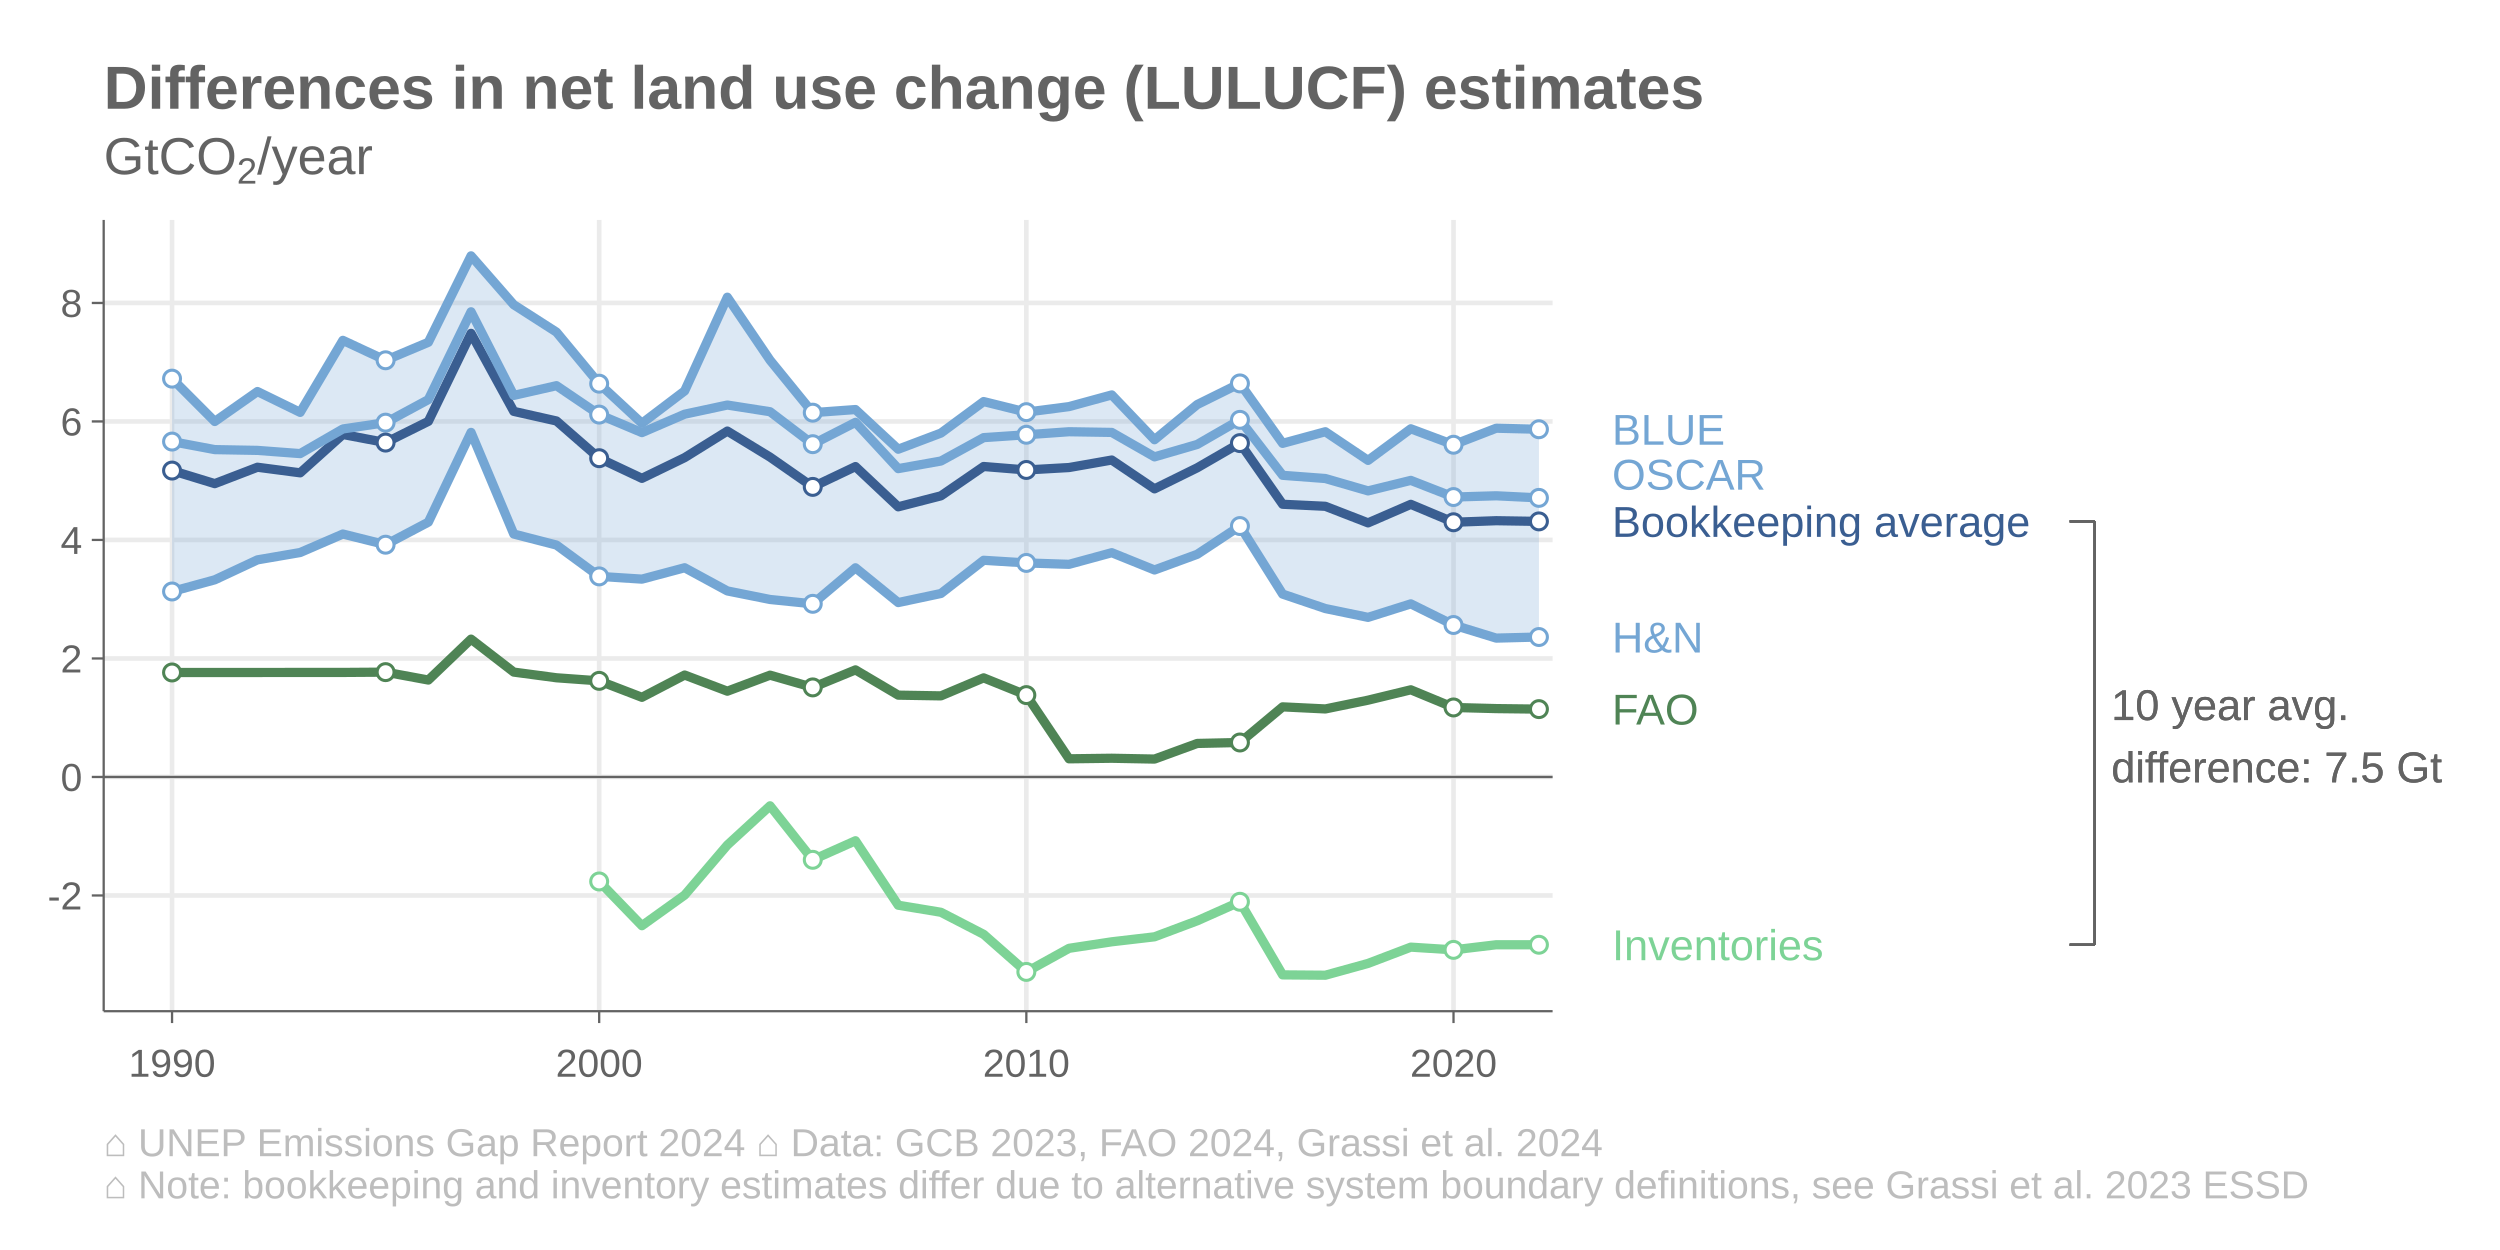
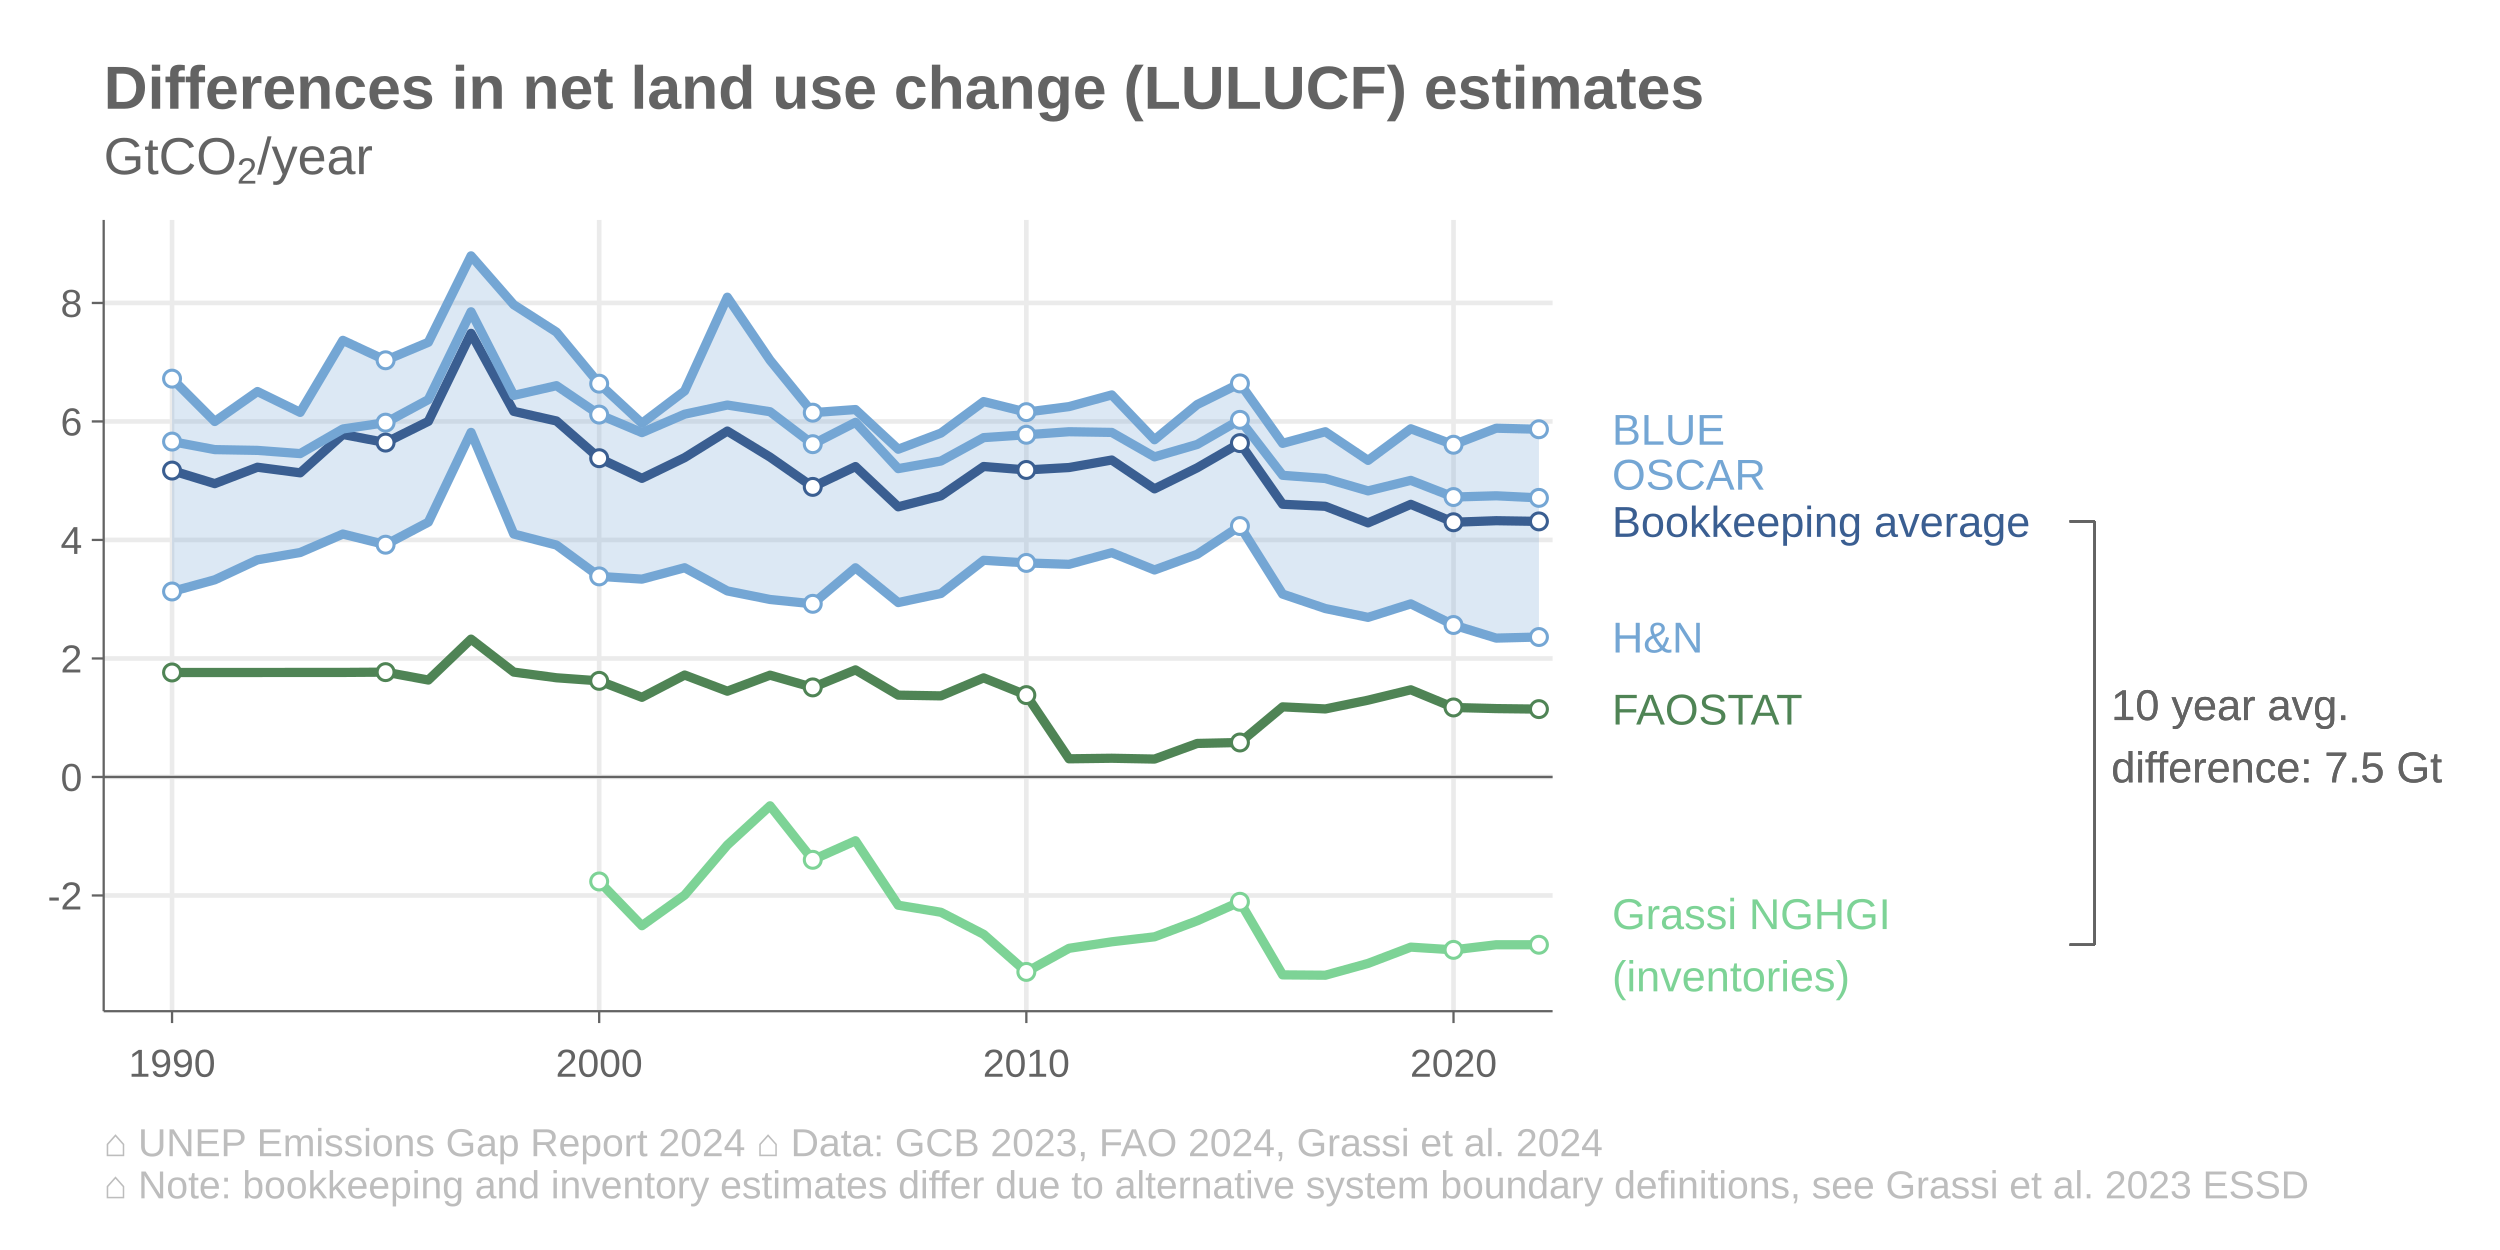
<svg xmlns="http://www.w3.org/2000/svg" class="svglite" width="576.00pt" height="288.00pt" viewBox="0 0 576.00 288.00">
  <defs>
    <style type="text/css">
    .svglite line, .svglite polyline, .svglite polygon, .svglite path, .svglite rect, .svglite circle {
      fill: none;
      stroke: #000000;
      stroke-linecap: round;
      stroke-linejoin: round;
      stroke-miterlimit: 10.00;
    }
    .svglite text {
      white-space: pre;
    }
  </style>
  </defs>
  <rect width="100%" height="100%" style="stroke: none; fill: #FFFFFF;" />
  <defs>
    <clipPath id="cpMC4wMHw1NzYuMDB8MC4wMHwyODguMDA=">
      <rect x="0.00" y="0.00" width="576.00" height="288.00" />
    </clipPath>
  </defs>
  <g clip-path="url(#cpMC4wMHw1NzYuMDB8MC4wMHwyODguMDA=)">
    <rect x="0.00" y="0.00" width="576.00" height="288.00" style="stroke-width: 1.07; stroke: #FFFFFF; fill: #FFFFFF;" />
  </g>
  <defs>
    <clipPath id="cpMjMuODl8NTY1LjA0fDUwLjY3fDIzMi45OA==">
      <rect x="23.89" y="50.67" width="541.15" height="182.31" />
    </clipPath>
  </defs>
  <g clip-path="url(#cpMjMuODl8NTY1LjA0fDUwLjY3fDIzMi45OA==)">
</g>
  <g clip-path="url(#cpMC4wMHw1NzYuMDB8MC4wMHwyODguMDA=)">
</g>
  <defs>
    <clipPath id="cpNS40OHwzNjMuMjB8NS40OHwyODIuNTI=">
      <rect x="5.48" y="5.48" width="357.72" height="277.04" />
    </clipPath>
  </defs>
  <g clip-path="url(#cpNS40OHwzNjMuMjB8NS40OHwyODIuNTI=)">
    <rect x="5.48" y="5.48" width="357.72" height="277.04" style="stroke-width: 1.07; stroke: #FFFFFF; fill: #FFFFFF;" />
  </g>
  <g clip-path="url(#cpMC4wMHw1NzYuMDB8MC4wMHwyODguMDA=)">
</g>
  <defs>
    <clipPath id="cpMzYzLjIwfDU3MC41Mnw1LjQ4fDI4Mi41Mg==">
      <rect x="363.20" y="5.48" width="207.32" height="277.04" />
    </clipPath>
  </defs>
  <g clip-path="url(#cpMzYzLjIwfDU3MC41Mnw1LjQ4fDI4Mi41Mg==)">
    <rect x="363.20" y="5.48" width="207.32" height="277.04" style="stroke-width: 1.07; stroke: #FFFFFF; fill: #FFFFFF;" />
  </g>
  <g clip-path="url(#cpMC4wMHw1NzYuMDB8MC4wMHwyODguMDA=)">
</g>
  <defs>
    <clipPath id="cpMjMuODl8MzU3LjcyfDUwLjY3fDIzMi45OA==">
      <rect x="23.89" y="50.67" width="333.83" height="182.31" />
    </clipPath>
  </defs>
  <g clip-path="url(#cpMjMuODl8MzU3LjcyfDUwLjY3fDIzMi45OA==)">
    <polyline points="23.89,206.32 357.72,206.32 " style="stroke-width: 1.07; stroke: #EBEBEB; stroke-linecap: butt;" />
    <polyline points="23.89,179.01 357.72,179.01 " style="stroke-width: 1.07; stroke: #EBEBEB; stroke-linecap: butt;" />
    <polyline points="23.89,151.71 357.72,151.71 " style="stroke-width: 1.07; stroke: #EBEBEB; stroke-linecap: butt;" />
    <polyline points="23.89,124.40 357.72,124.40 " style="stroke-width: 1.07; stroke: #EBEBEB; stroke-linecap: butt;" />
    <polyline points="23.89,97.10 357.72,97.10 " style="stroke-width: 1.07; stroke: #EBEBEB; stroke-linecap: butt;" />
    <polyline points="23.89,69.80 357.72,69.80 " style="stroke-width: 1.07; stroke: #EBEBEB; stroke-linecap: butt;" />
    <polyline points="39.64,232.98 39.64,50.67 " style="stroke-width: 1.07; stroke: #EBEBEB; stroke-linecap: butt;" />
    <polyline points="138.05,232.98 138.05,50.67 " style="stroke-width: 1.07; stroke: #EBEBEB; stroke-linecap: butt;" />
    <polyline points="236.47,232.98 236.47,50.67 " style="stroke-width: 1.07; stroke: #EBEBEB; stroke-linecap: butt;" />
    <polyline points="334.89,232.98 334.89,50.67 " style="stroke-width: 1.07; stroke: #EBEBEB; stroke-linecap: butt;" />
    <polygon points="39.64,87.24 49.48,97.11 59.32,90.21 69.16,95.01 79.00,78.42 88.84,83.01 98.69,78.86 108.53,58.95 118.37,70.21 128.21,76.52 138.05,88.40 147.90,97.53 157.74,90.07 167.58,68.48 177.42,82.99 187.26,95.08 197.10,94.36 206.95,103.50 216.79,99.78 226.63,92.52 236.47,94.96 246.31,93.68 256.15,90.99 266.00,101.31 275.84,93.21 285.68,88.34 295.52,102.15 305.36,99.47 315.20,106.07 325.05,98.79 334.89,102.47 344.73,98.66 354.57,98.90 354.57,146.77 344.73,147.02 334.89,144.00 325.05,139.13 315.20,142.24 305.36,140.21 295.52,136.88 285.68,121.20 275.84,127.71 266.00,131.32 256.15,127.34 246.31,130.02 236.47,129.70 226.63,129.09 216.79,136.74 206.95,138.83 197.10,130.82 187.26,139.12 177.42,138.12 167.58,136.15 157.74,130.81 147.90,133.43 138.05,132.80 128.21,125.58 118.37,123.04 108.53,99.63 98.69,120.30 88.84,125.50 79.00,123.04 69.16,127.30 59.32,128.99 49.48,133.59 39.64,136.28 " style="stroke-width: 0.00; stroke: none; stroke-linecap: butt; fill: #74A6D4; fill-opacity: 0.25;" />
    <polyline points="39.64,87.24 49.48,97.11 59.32,90.21 69.16,95.01 79.00,78.42 88.84,83.01 98.69,78.86 108.53,58.95 118.37,70.21 128.21,76.52 138.05,88.40 147.90,97.53 157.74,90.07 167.58,68.48 177.42,82.99 187.26,95.08 197.10,94.36 206.95,103.50 216.79,99.78 226.63,92.52 236.47,94.96 246.31,93.68 256.15,90.99 266.00,101.31 275.84,93.21 285.68,88.34 295.52,102.15 305.36,99.47 315.20,106.07 325.05,98.79 334.89,102.47 344.73,98.66 354.57,98.90 " style="stroke-width: 1.07; stroke: none; stroke-linecap: butt;" />
    <polyline points="354.57,146.77 344.73,147.02 334.89,144.00 325.05,139.13 315.20,142.24 305.36,140.21 295.52,136.88 285.68,121.20 275.84,127.71 266.00,131.32 256.15,127.34 246.31,130.02 236.47,129.70 226.63,129.09 216.79,136.74 206.95,138.83 197.10,130.82 187.26,139.12 177.42,138.12 167.58,136.15 157.74,130.81 147.90,133.43 138.05,132.80 128.21,125.58 118.37,123.04 108.53,99.63 98.69,120.30 88.84,125.50 79.00,123.04 69.16,127.30 59.32,128.99 49.48,133.59 39.64,136.28 " style="stroke-width: 1.07; stroke: none; stroke-linecap: butt;" />
    <polyline points="138.05,203.09 147.90,213.28 157.74,206.23 167.58,194.70 177.42,185.66 187.26,198.10 197.10,193.71 206.95,208.56 216.79,210.19 226.63,215.27 236.47,223.93 246.31,218.49 256.15,216.99 266.00,215.84 275.84,212.15 285.68,207.77 295.52,224.61 305.36,224.69 315.20,221.97 325.05,218.22 334.89,218.85 344.73,217.67 354.57,217.67 " style="stroke-width: 2.13; stroke: #7DD396; stroke-linecap: butt;" />
    <polyline points="39.64,108.42 49.48,111.43 59.32,107.65 69.16,108.94 79.00,100.10 88.84,101.97 98.69,97.08 108.53,76.81 118.37,94.78 128.21,96.99 138.05,105.57 147.90,110.21 157.74,105.44 167.58,99.32 177.42,105.32 187.26,112.18 197.10,107.50 206.95,116.77 216.79,114.24 226.63,107.48 236.47,108.28 246.31,107.72 256.15,105.99 266.00,112.63 275.84,107.78 285.68,102.09 295.52,116.18 305.36,116.65 315.20,120.47 325.05,116.20 334.89,120.33 344.73,119.97 354.57,120.13 " style="stroke-width: 2.13; stroke: #3A5E91; stroke-linecap: butt;" />
    <polyline points="39.64,87.24 49.48,97.11 59.32,90.21 69.16,95.01 79.00,78.42 88.84,83.01 98.69,78.86 108.53,58.95 118.37,70.21 128.21,76.52 138.05,88.40 147.90,97.53 157.74,90.07 167.58,68.48 177.42,82.99 187.26,95.08 197.10,94.36 206.95,103.50 216.79,99.78 226.63,92.52 236.47,94.96 246.31,93.68 256.15,90.99 266.00,101.31 275.84,93.21 285.68,88.34 295.52,102.15 305.36,99.47 315.20,106.07 325.05,98.79 334.89,102.47 344.73,98.66 354.57,98.90 " style="stroke-width: 2.13; stroke: #74A6D4; stroke-linecap: butt;" />
    <polyline points="39.64,136.28 49.48,133.59 59.32,128.99 69.16,127.30 79.00,123.04 88.84,125.50 98.69,120.30 108.53,99.63 118.37,123.04 128.21,125.58 138.05,132.80 147.90,133.43 157.74,130.81 167.58,136.15 177.42,138.12 187.26,139.12 197.10,130.82 206.95,138.83 216.79,136.74 226.63,129.09 236.47,129.70 246.31,130.02 256.15,127.34 266.00,131.32 275.84,127.71 285.68,121.20 295.52,136.88 305.36,140.21 315.20,142.24 325.05,139.13 334.89,144.00 344.73,147.02 354.57,146.77 " style="stroke-width: 2.13; stroke: #74A6D4; stroke-linecap: butt;" />
    <polyline points="39.64,101.74 49.48,103.59 59.32,103.77 69.16,104.51 79.00,98.83 88.84,97.38 98.69,92.07 108.53,71.84 118.37,91.10 128.21,88.86 138.05,95.52 147.90,99.67 157.74,95.43 167.58,93.32 177.42,94.86 187.26,102.34 197.10,97.31 206.95,107.97 216.79,106.22 226.63,100.83 236.47,100.17 246.31,99.47 256.15,99.63 266.00,105.26 275.84,102.40 285.68,96.73 295.52,109.51 305.36,110.25 315.20,113.10 325.05,110.68 334.89,114.52 344.73,114.23 354.57,114.71 " style="stroke-width: 2.13; stroke: #74A6D4; stroke-linecap: butt;" />
    <polyline points="39.64,154.94 49.48,154.94 59.32,154.94 69.16,154.93 79.00,154.93 88.84,154.86 98.69,156.68 108.53,147.26 118.37,154.85 128.21,156.16 138.05,156.87 147.90,160.66 157.74,155.53 167.58,159.25 177.42,155.56 187.26,158.38 197.10,154.34 206.95,160.16 216.79,160.33 226.63,156.18 236.47,160.15 246.31,174.83 256.15,174.70 266.00,174.89 275.84,171.29 285.68,171.07 295.52,162.86 305.36,163.34 315.20,161.32 325.05,158.93 334.89,163.00 344.73,163.26 354.57,163.38 " style="stroke-width: 2.13; stroke: #4F8455; stroke-linecap: butt;" />
    <line x1="23.89" y1="179.01" x2="357.72" y2="179.01" style="stroke-width: 0.53; stroke: #636363; stroke-linecap: butt;" />
    <circle cx="39.64" cy="87.24" r="1.95" style="stroke-width: 0.71; stroke: #74A6D4; fill: #FFFFFF;" />
    <circle cx="88.84" cy="83.01" r="1.95" style="stroke-width: 0.71; stroke: #74A6D4; fill: #FFFFFF;" />
    <circle cx="138.05" cy="88.40" r="1.95" style="stroke-width: 0.71; stroke: #74A6D4; fill: #FFFFFF;" />
    <circle cx="187.26" cy="95.08" r="1.95" style="stroke-width: 0.71; stroke: #74A6D4; fill: #FFFFFF;" />
    <circle cx="236.47" cy="94.96" r="1.95" style="stroke-width: 0.71; stroke: #74A6D4; fill: #FFFFFF;" />
    <circle cx="285.68" cy="88.34" r="1.95" style="stroke-width: 0.71; stroke: #74A6D4; fill: #FFFFFF;" />
    <circle cx="334.89" cy="102.47" r="1.95" style="stroke-width: 0.71; stroke: #74A6D4; fill: #FFFFFF;" />
    <circle cx="354.57" cy="98.90" r="1.95" style="stroke-width: 0.71; stroke: #74A6D4; fill: #FFFFFF;" />
    <circle cx="39.64" cy="136.28" r="1.95" style="stroke-width: 0.71; stroke: #74A6D4; fill: #FFFFFF;" />
    <circle cx="88.84" cy="125.50" r="1.95" style="stroke-width: 0.71; stroke: #74A6D4; fill: #FFFFFF;" />
    <circle cx="138.05" cy="132.80" r="1.95" style="stroke-width: 0.71; stroke: #74A6D4; fill: #FFFFFF;" />
    <circle cx="187.26" cy="139.12" r="1.95" style="stroke-width: 0.71; stroke: #74A6D4; fill: #FFFFFF;" />
    <circle cx="236.47" cy="129.70" r="1.95" style="stroke-width: 0.71; stroke: #74A6D4; fill: #FFFFFF;" />
    <circle cx="285.68" cy="121.20" r="1.95" style="stroke-width: 0.71; stroke: #74A6D4; fill: #FFFFFF;" />
    <circle cx="334.89" cy="144.00" r="1.95" style="stroke-width: 0.71; stroke: #74A6D4; fill: #FFFFFF;" />
    <circle cx="354.57" cy="146.77" r="1.95" style="stroke-width: 0.71; stroke: #74A6D4; fill: #FFFFFF;" />
    <circle cx="39.64" cy="101.74" r="1.95" style="stroke-width: 0.71; stroke: #74A6D4; fill: #FFFFFF;" />
    <circle cx="88.84" cy="97.38" r="1.95" style="stroke-width: 0.71; stroke: #74A6D4; fill: #FFFFFF;" />
    <circle cx="138.05" cy="95.52" r="1.95" style="stroke-width: 0.71; stroke: #74A6D4; fill: #FFFFFF;" />
    <circle cx="187.26" cy="102.34" r="1.95" style="stroke-width: 0.71; stroke: #74A6D4; fill: #FFFFFF;" />
    <circle cx="236.47" cy="100.17" r="1.95" style="stroke-width: 0.71; stroke: #74A6D4; fill: #FFFFFF;" />
    <circle cx="285.68" cy="96.73" r="1.95" style="stroke-width: 0.71; stroke: #74A6D4; fill: #FFFFFF;" />
    <circle cx="334.89" cy="114.52" r="1.95" style="stroke-width: 0.71; stroke: #74A6D4; fill: #FFFFFF;" />
    <circle cx="354.57" cy="114.71" r="1.95" style="stroke-width: 0.71; stroke: #74A6D4; fill: #FFFFFF;" />
    <circle cx="39.64" cy="108.42" r="1.95" style="stroke-width: 0.71; stroke: #3A5E91; fill: #FFFFFF;" />
    <circle cx="88.84" cy="101.97" r="1.95" style="stroke-width: 0.71; stroke: #3A5E91; fill: #FFFFFF;" />
    <circle cx="138.05" cy="105.57" r="1.95" style="stroke-width: 0.71; stroke: #3A5E91; fill: #FFFFFF;" />
    <circle cx="187.26" cy="112.18" r="1.95" style="stroke-width: 0.71; stroke: #3A5E91; fill: #FFFFFF;" />
    <circle cx="236.47" cy="108.28" r="1.95" style="stroke-width: 0.71; stroke: #3A5E91; fill: #FFFFFF;" />
    <circle cx="285.68" cy="102.09" r="1.95" style="stroke-width: 0.71; stroke: #3A5E91; fill: #FFFFFF;" />
    <circle cx="334.89" cy="120.33" r="1.95" style="stroke-width: 0.71; stroke: #3A5E91; fill: #FFFFFF;" />
    <circle cx="354.57" cy="120.13" r="1.95" style="stroke-width: 0.71; stroke: #3A5E91; fill: #FFFFFF;" />
    <circle cx="138.05" cy="203.09" r="1.95" style="stroke-width: 0.71; stroke: #7DD396; fill: #FFFFFF;" />
    <circle cx="187.26" cy="198.10" r="1.95" style="stroke-width: 0.71; stroke: #7DD396; fill: #FFFFFF;" />
    <circle cx="236.47" cy="223.93" r="1.95" style="stroke-width: 0.71; stroke: #7DD396; fill: #FFFFFF;" />
    <circle cx="285.68" cy="207.77" r="1.95" style="stroke-width: 0.71; stroke: #7DD396; fill: #FFFFFF;" />
    <circle cx="334.89" cy="218.85" r="1.95" style="stroke-width: 0.71; stroke: #7DD396; fill: #FFFFFF;" />
    <circle cx="354.57" cy="217.67" r="1.95" style="stroke-width: 0.71; stroke: #7DD396; fill: #FFFFFF;" />
    <circle cx="39.64" cy="154.94" r="1.95" style="stroke-width: 0.71; stroke: #4F8455; fill: #FFFFFF;" />
    <circle cx="88.84" cy="154.86" r="1.95" style="stroke-width: 0.71; stroke: #4F8455; fill: #FFFFFF;" />
    <circle cx="138.05" cy="156.87" r="1.95" style="stroke-width: 0.71; stroke: #4F8455; fill: #FFFFFF;" />
    <circle cx="187.26" cy="158.38" r="1.95" style="stroke-width: 0.71; stroke: #4F8455; fill: #FFFFFF;" />
    <circle cx="236.47" cy="160.15" r="1.95" style="stroke-width: 0.71; stroke: #4F8455; fill: #FFFFFF;" />
    <circle cx="285.68" cy="171.07" r="1.95" style="stroke-width: 0.71; stroke: #4F8455; fill: #FFFFFF;" />
    <circle cx="334.89" cy="163.00" r="1.95" style="stroke-width: 0.71; stroke: #4F8455; fill: #FFFFFF;" />
    <circle cx="354.57" cy="163.38" r="1.95" style="stroke-width: 0.71; stroke: #4F8455; fill: #FFFFFF;" />
  </g>
  <g clip-path="url(#cpMC4wMHw1NzYuMDB8MC4wMHwyODguMDA=)">
    <polyline points="23.89,232.98 23.89,50.67 " style="stroke-width: 0.53; stroke: #636363; stroke-linecap: butt;" />
    <text x="18.96" y="209.54" text-anchor="end" style="font-size: 9.00px;fill: #636363; font-family: &quot;Arial&quot;;" textLength="8.00px" lengthAdjust="spacingAndGlyphs">-2</text>
    <text x="18.96" y="182.23" text-anchor="end" style="font-size: 9.00px;fill: #636363; font-family: &quot;Arial&quot;;" textLength="5.00px" lengthAdjust="spacingAndGlyphs">0</text>
    <text x="18.96" y="154.93" text-anchor="end" style="font-size: 9.00px;fill: #636363; font-family: &quot;Arial&quot;;" textLength="5.00px" lengthAdjust="spacingAndGlyphs">2</text>
    <text x="18.96" y="127.63" text-anchor="end" style="font-size: 9.00px;fill: #636363; font-family: &quot;Arial&quot;;" textLength="5.00px" lengthAdjust="spacingAndGlyphs">4</text>
    <text x="18.96" y="100.32" text-anchor="end" style="font-size: 9.00px;fill: #636363; font-family: &quot;Arial&quot;;" textLength="5.00px" lengthAdjust="spacingAndGlyphs">6</text>
    <text x="18.96" y="73.02" text-anchor="end" style="font-size: 9.00px;fill: #636363; font-family: &quot;Arial&quot;;" textLength="5.00px" lengthAdjust="spacingAndGlyphs">8</text>
    <polyline points="21.15,206.32 23.89,206.32 " style="stroke-width: 0.53; stroke: #636363; stroke-linecap: butt;" />
    <polyline points="21.15,179.01 23.89,179.01 " style="stroke-width: 0.53; stroke: #636363; stroke-linecap: butt;" />
    <polyline points="21.15,151.71 23.89,151.71 " style="stroke-width: 0.53; stroke: #636363; stroke-linecap: butt;" />
    <polyline points="21.15,124.40 23.89,124.40 " style="stroke-width: 0.53; stroke: #636363; stroke-linecap: butt;" />
    <polyline points="21.15,97.10 23.89,97.10 " style="stroke-width: 0.53; stroke: #636363; stroke-linecap: butt;" />
    <polyline points="21.15,69.80 23.89,69.80 " style="stroke-width: 0.53; stroke: #636363; stroke-linecap: butt;" />
    <polyline points="23.89,232.98 357.72,232.98 " style="stroke-width: 0.53; stroke: #636363; stroke-linecap: butt;" />
    <polyline points="39.64,235.72 39.64,232.98 " style="stroke-width: 0.53; stroke: #636363; stroke-linecap: butt;" />
    <polyline points="138.05,235.72 138.05,232.98 " style="stroke-width: 0.53; stroke: #636363; stroke-linecap: butt;" />
    <polyline points="236.47,235.72 236.47,232.98 " style="stroke-width: 0.53; stroke: #636363; stroke-linecap: butt;" />
    <polyline points="334.89,235.72 334.89,232.98 " style="stroke-width: 0.53; stroke: #636363; stroke-linecap: butt;" />
    <text x="39.64" y="248.08" text-anchor="middle" style="font-size: 9.00px;fill: #636363; font-family: &quot;Arial&quot;;" textLength="20.02px" lengthAdjust="spacingAndGlyphs">1990</text>
    <text x="138.05" y="248.08" text-anchor="middle" style="font-size: 9.00px;fill: #636363; font-family: &quot;Arial&quot;;" textLength="20.02px" lengthAdjust="spacingAndGlyphs">2000</text>
    <text x="236.47" y="248.08" text-anchor="middle" style="font-size: 9.00px;fill: #636363; font-family: &quot;Arial&quot;;" textLength="20.02px" lengthAdjust="spacingAndGlyphs">2010</text>
    <text x="334.89" y="248.08" text-anchor="middle" style="font-size: 9.00px;fill: #636363; font-family: &quot;Arial&quot;;" textLength="20.02px" lengthAdjust="spacingAndGlyphs">2020</text>
    <text x="23.89" y="40.12" style="font-size: 12.00px;fill: #636363; font-family: &quot;Arial&quot;;" textLength="30.68px" lengthAdjust="spacingAndGlyphs">GtCO</text>
    <text x="54.57" y="42.30" style="font-size: 8.40px;fill: #636363; font-family: &quot;Arial&quot;;" textLength="4.67px" lengthAdjust="spacingAndGlyphs">2</text>
    <text x="59.23" y="40.12" style="font-size: 12.00px;fill: #636363; font-family: &quot;Arial&quot;;" textLength="26.68px" lengthAdjust="spacingAndGlyphs">/year</text>
    <text x="23.89" y="25.05" style="font-size: 14.00px; font-weight: bold;fill: #636363; font-family: &quot;Arial&quot;;" textLength="368.58px" lengthAdjust="spacingAndGlyphs">Differences in net land use change (LULUCF) estimates</text>
    <text x="23.89" y="266.38" style="font-size: 9.00px;fill: #BDBDBD; font-family: &quot;Arial&quot;;" textLength="357.80px" lengthAdjust="spacingAndGlyphs">⌂ UNEP Emissions Gap Report 2024    ⌂ Data: GCB 2023, FAO 2024, Grassi et al. 2024  </text>
    <text x="23.89" y="276.10" style="font-size: 9.00px;fill: #BDBDBD; font-family: &quot;Arial&quot;;" textLength="507.92px" lengthAdjust="spacingAndGlyphs">⌂ Note: bookkeeping and inventory estimates differ due to alternative system boundary definitions, see Grassi et al. 2023 ESSD</text>
  </g>
  <defs>
    <clipPath id="cpMzcxLjQyfDU2NS4wNHw1MC42N3wyMzIuOTg=">
      <rect x="371.42" y="50.67" width="193.62" height="182.31" />
    </clipPath>
  </defs>
  <g clip-path="url(#cpMzcxLjQyfDU2NS4wNHw1MC42N3wyMzIuOTg=)">
    <line x1="482.61" y1="120.13" x2="482.61" y2="217.67" style="stroke-width: 0.53; stroke: #636363; stroke-linecap: butt;" />
    <line x1="482.61" y1="120.13" x2="482.61" y2="217.67" style="stroke-width: 0.53; stroke: #636363; stroke-linecap: butt;" />
    <line x1="482.61" y1="120.13" x2="482.61" y2="217.67" style="stroke-width: 0.53; stroke: #636363; stroke-linecap: butt;" />
    <line x1="482.61" y1="120.13" x2="482.61" y2="217.67" style="stroke-width: 0.53; stroke: #636363; stroke-linecap: butt;" />
    <line x1="482.61" y1="120.13" x2="482.61" y2="217.67" style="stroke-width: 0.53; stroke: #636363; stroke-linecap: butt;" />
    <line x1="482.61" y1="120.13" x2="482.61" y2="217.67" style="stroke-width: 0.53; stroke: #636363; stroke-linecap: butt;" />
    <line x1="476.86" y1="120.13" x2="482.61" y2="120.13" style="stroke-width: 0.53; stroke: #636363; stroke-linecap: butt;" />
    <line x1="476.86" y1="120.13" x2="482.61" y2="120.13" style="stroke-width: 0.53; stroke: #636363; stroke-linecap: butt;" />
    <line x1="476.86" y1="120.13" x2="482.61" y2="120.13" style="stroke-width: 0.53; stroke: #636363; stroke-linecap: butt;" />
    <line x1="476.86" y1="120.13" x2="482.61" y2="120.13" style="stroke-width: 0.53; stroke: #636363; stroke-linecap: butt;" />
    <line x1="476.86" y1="120.13" x2="482.61" y2="120.13" style="stroke-width: 0.53; stroke: #636363; stroke-linecap: butt;" />
    <line x1="476.86" y1="120.13" x2="482.61" y2="120.13" style="stroke-width: 0.53; stroke: #636363; stroke-linecap: butt;" />
    <line x1="476.86" y1="217.67" x2="482.61" y2="217.67" style="stroke-width: 0.53; stroke: #636363; stroke-linecap: butt;" />
    <line x1="476.86" y1="217.67" x2="482.61" y2="217.67" style="stroke-width: 0.53; stroke: #636363; stroke-linecap: butt;" />
    <line x1="476.86" y1="217.67" x2="482.61" y2="217.67" style="stroke-width: 0.53; stroke: #636363; stroke-linecap: butt;" />
    <line x1="476.86" y1="217.67" x2="482.61" y2="217.67" style="stroke-width: 0.53; stroke: #636363; stroke-linecap: butt;" />
    <line x1="476.86" y1="217.67" x2="482.61" y2="217.67" style="stroke-width: 0.53; stroke: #636363; stroke-linecap: butt;" />
    <line x1="476.86" y1="217.67" x2="482.61" y2="217.67" style="stroke-width: 0.53; stroke: #636363; stroke-linecap: butt;" />
    <text x="486.44" y="165.91" style="font-size: 9.96px;fill: #636363; font-family: &quot;Arial&quot;;" textLength="54.78px" lengthAdjust="spacingAndGlyphs">10 year avg.</text>
    <text x="486.44" y="180.25" style="font-size: 9.96px;fill: #636363; font-family: &quot;Arial&quot;;" textLength="76.17px" lengthAdjust="spacingAndGlyphs">difference: 7.5 Gt</text>
    <text x="486.44" y="165.91" style="font-size: 9.96px;fill: #636363; font-family: &quot;Arial&quot;;" textLength="54.78px" lengthAdjust="spacingAndGlyphs">10 year avg.</text>
    <text x="486.44" y="180.25" style="font-size: 9.96px;fill: #636363; font-family: &quot;Arial&quot;;" textLength="76.17px" lengthAdjust="spacingAndGlyphs">difference: 7.5 Gt</text>
    <text x="371.42" y="102.47" style="font-size: 9.96px;fill: #74A6D4; font-family: &quot;Arial&quot;;" textLength="26.00px" lengthAdjust="spacingAndGlyphs">BLUE</text>
    <text x="371.42" y="150.34" style="font-size: 9.96px;fill: #74A6D4; font-family: &quot;Arial&quot;;" textLength="21.01px" lengthAdjust="spacingAndGlyphs">H&amp;N</text>
    <text x="371.42" y="112.82" style="font-size: 9.96px;fill: #74A6D4; font-family: &quot;Arial&quot;;" textLength="35.39px" lengthAdjust="spacingAndGlyphs">OSCAR</text>
    <text x="371.42" y="123.69" style="font-size: 9.96px;fill: #3A5E91; font-family: &quot;Arial&quot;;" textLength="96.29px" lengthAdjust="spacingAndGlyphs">Bookkeeping average</text>
-     <text x="371.42" y="221.23" style="font-size: 9.96px;fill: #7DD396; font-family: &quot;Arial&quot;;" textLength="48.69px" lengthAdjust="spacingAndGlyphs">Inventories</text>
-     <text x="371.42" y="166.94" style="font-size: 9.96px;fill: #4F8455; font-family: &quot;Arial&quot;;" textLength="19.91px" lengthAdjust="spacingAndGlyphs">FAO</text>
+     <text x="371.42" y="214.06" style="font-size: 9.96px;fill: #7DD396; font-family: &quot;Arial&quot;;" textLength="64.13px" lengthAdjust="spacingAndGlyphs">Grassi NGHGI</text>
+     <text x="371.42" y="228.40" style="font-size: 9.96px;fill: #7DD396; font-family: &quot;Arial&quot;;" textLength="54.76px" lengthAdjust="spacingAndGlyphs">(inventories)</text>
+     <text x="371.42" y="166.94" style="font-size: 9.96px;fill: #4F8455; font-family: &quot;Arial&quot;;" textLength="43.86px" lengthAdjust="spacingAndGlyphs">FAOSTAT</text>
  </g>
  <g clip-path="url(#cpMC4wMHw1NzYuMDB8MC4wMHwyODguMDA=)">
</g>
</svg>
